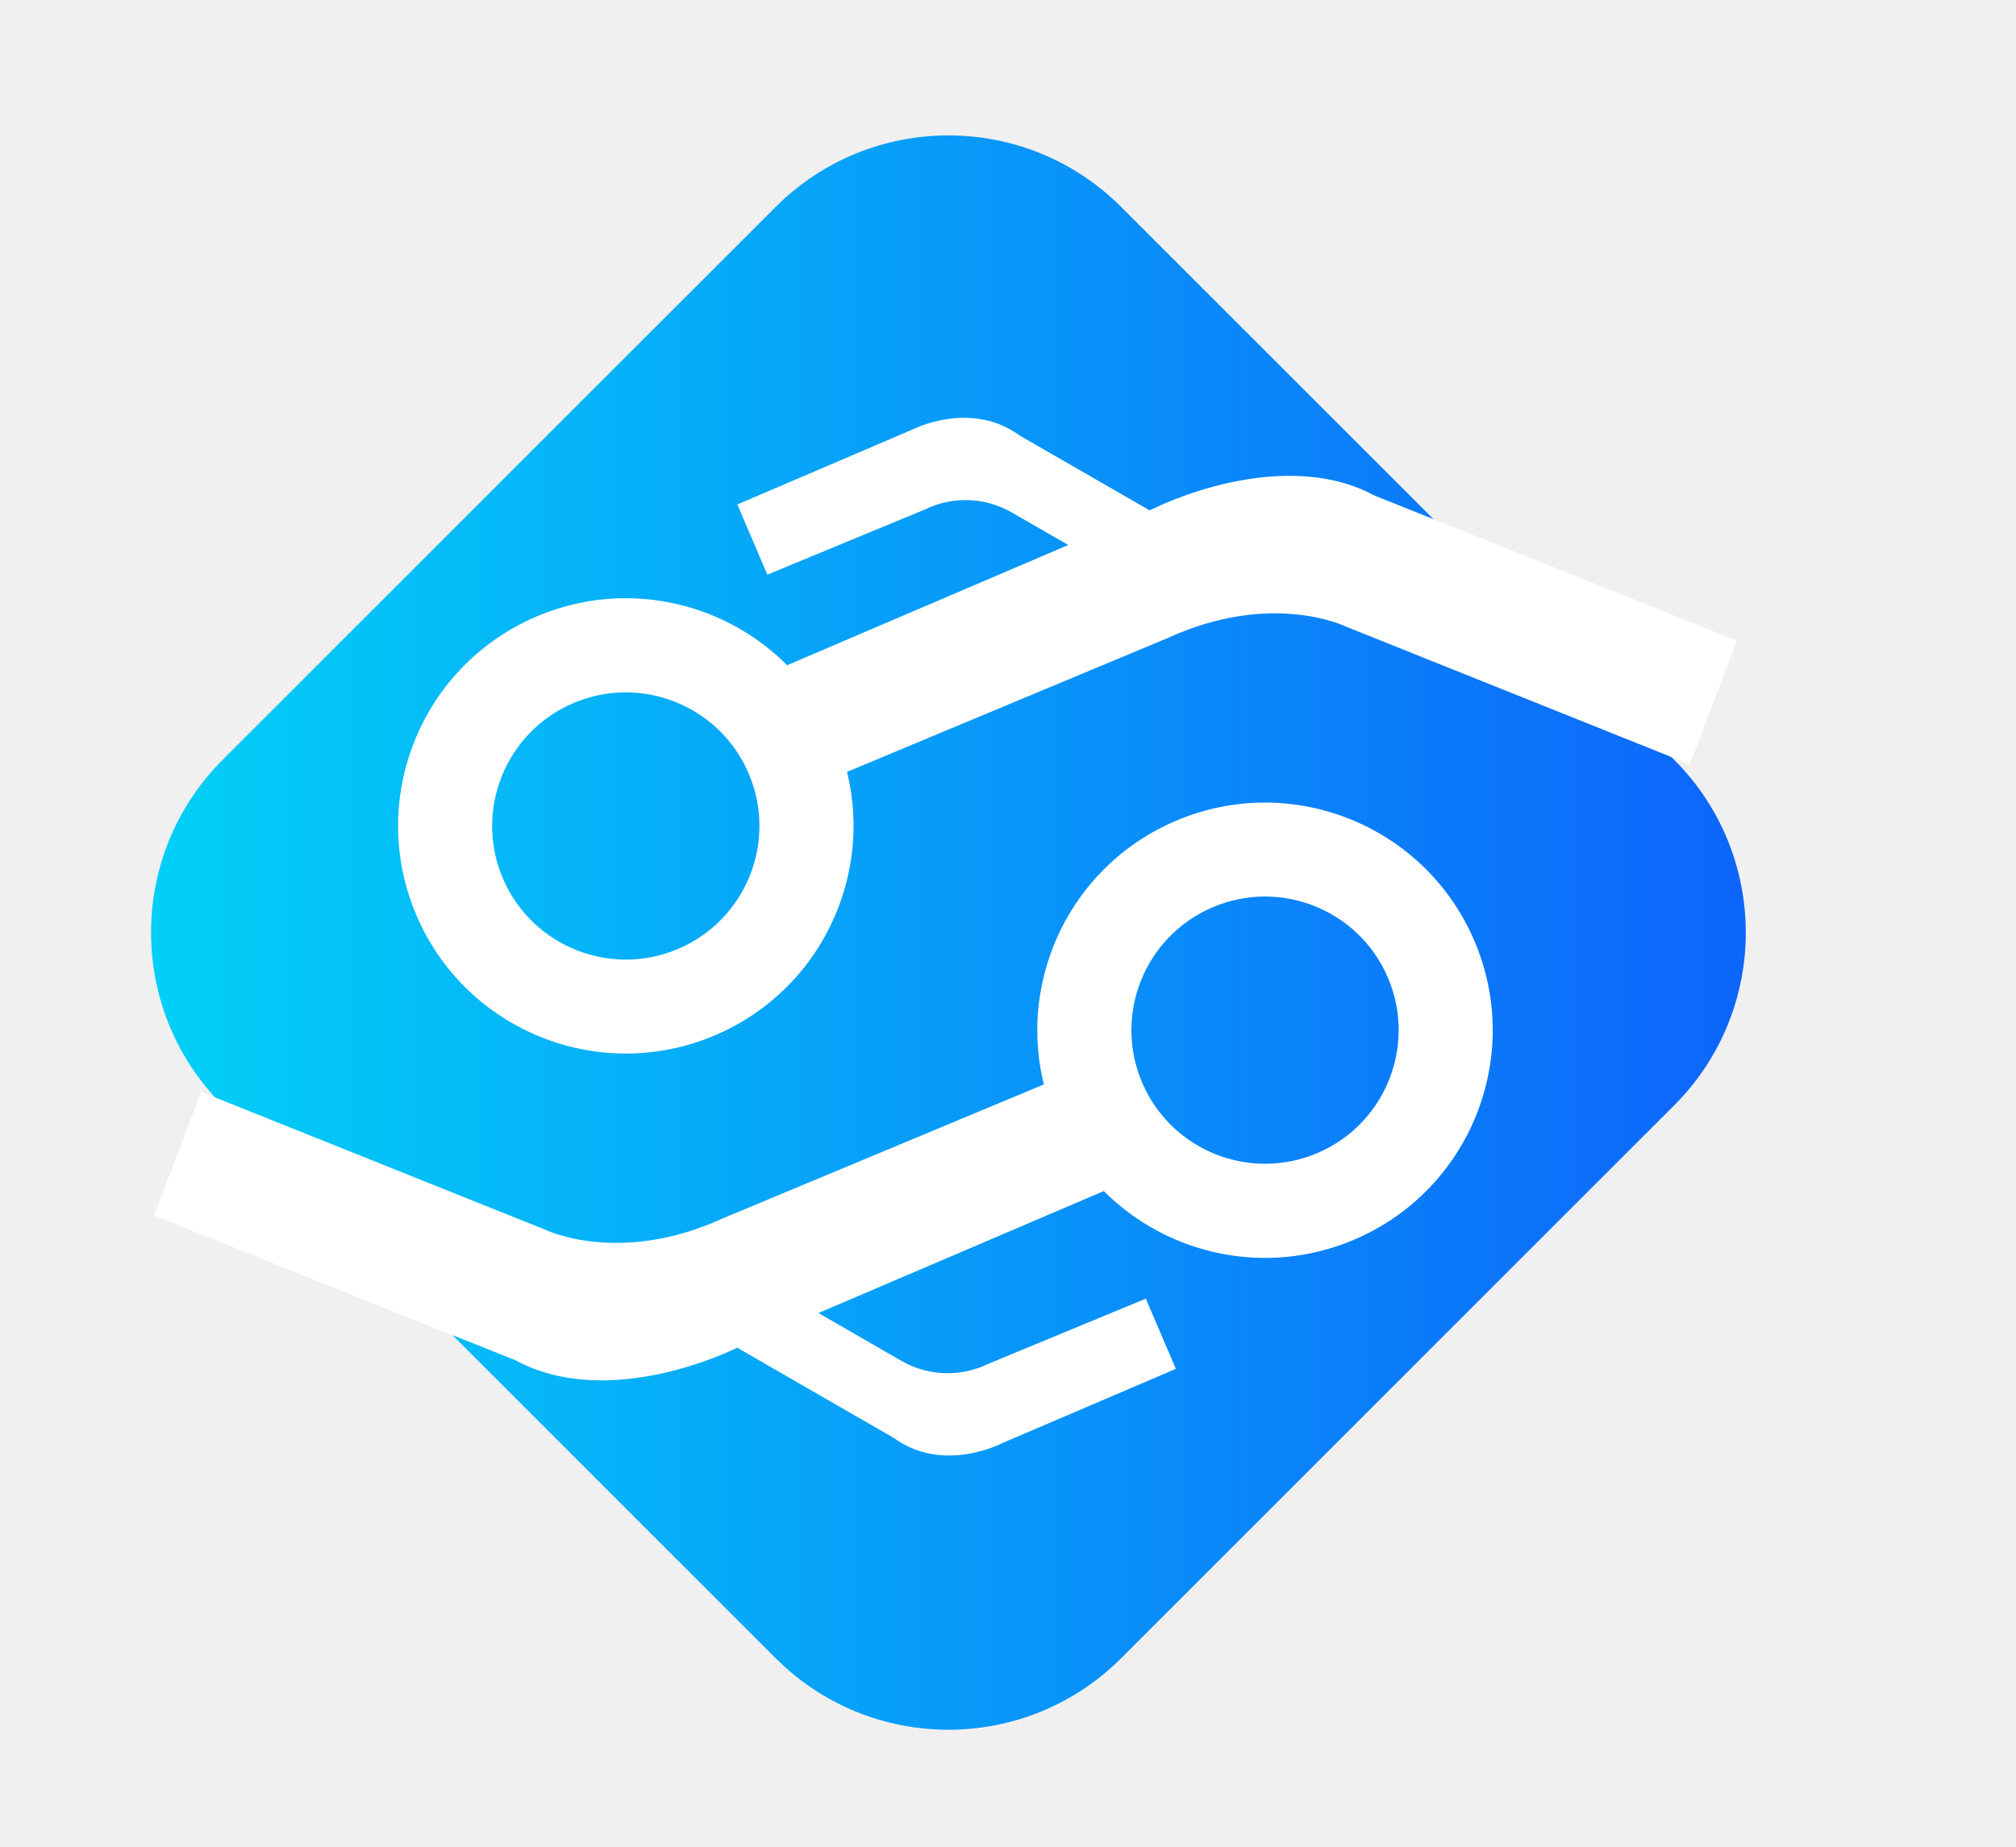
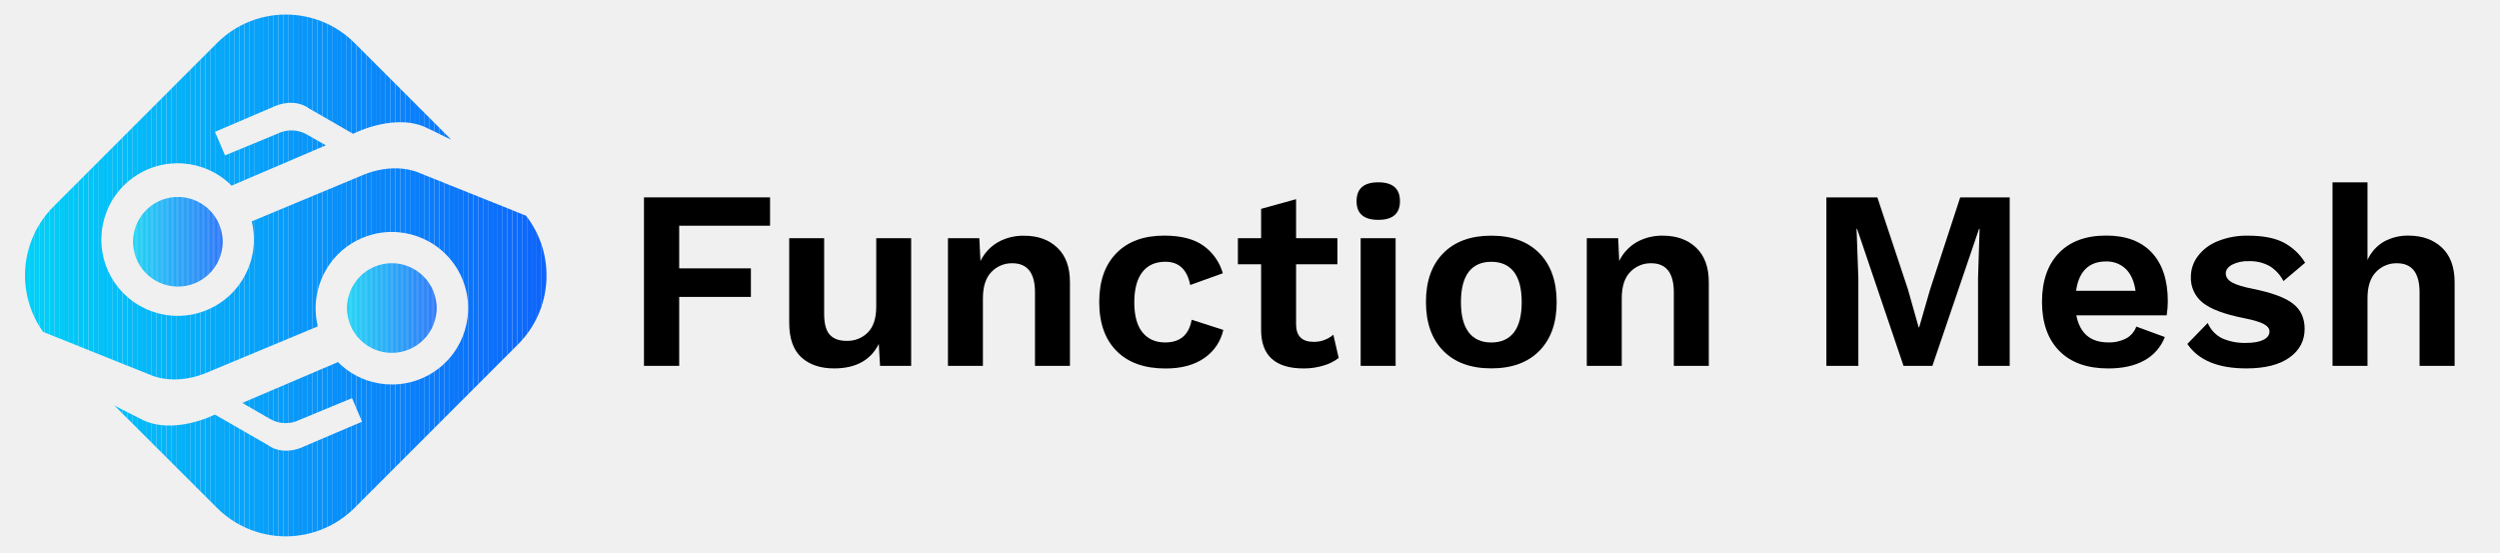
- <svg xmlns="http://www.w3.org/2000/svg" id="图层_1" data-name="图层 1" viewBox="0 0 575.59 527.44">
+ <svg xmlns="http://www.w3.org/2000/svg" id="图层_1" data-name="图层 1" viewBox="0 0 1225.97 271.08">
  <defs>
-     <style>.cls-1{fill:url(#未命名的渐变_5);}.cls-2{fill:#fff;}</style>
-     <linearGradient id="未命名的渐变_5" x1="43.12" y1="266.32" x2="498.43" y2="266.32" gradientTransform="translate(-109.01 269.47) rotate(-45)" gradientUnits="userSpaceOnUse">
-       <stop offset="0" stop-color="#02d0f7" />
-       <stop offset="1" stop-color="#0d65fb" />
-     </linearGradient>
+     <style>.cls-1{fill:none;}.cls-2{clip-path:url(#clip-path);}.cls-3{fill:#02d0f7;}.cls-4{fill:#02cff7;}.cls-5{fill:#02cef7;}.cls-6{fill:#02cdf7;}.cls-7{fill:#02ccf7;}.cls-8{fill:#03cbf7;}.cls-9{fill:#03caf7;}.cls-10{fill:#03c9f7;}.cls-11{fill:#03c8f7;}.cls-12{fill:#03c7f7;}.cls-13{fill:#03c6f7;}.cls-14{fill:#03c5f7;}.cls-15{fill:#03c4f7;}.cls-16{fill:#03c3f7;}.cls-17{fill:#03c2f8;}.cls-18{fill:#04c1f8;}.cls-19{fill:#04c0f8;}.cls-20{fill:#04bff8;}.cls-21{fill:#04bef8;}.cls-22{fill:#04bdf8;}.cls-23{fill:#04bcf8;}.cls-24{fill:#04bbf8;}.cls-25{fill:#04baf8;}.cls-26{fill:#04b9f8;}.cls-27{fill:#04b8f8;}.cls-28{fill:#05b7f8;}.cls-29{fill:#05b6f8;}.cls-30{fill:#05b5f8;}.cls-31{fill:#05b4f8;}.cls-32{fill:#05b3f8;}.cls-33{fill:#05b2f8;}.cls-34{fill:#05b1f8;}.cls-35{fill:#05b0f8;}.cls-36{fill:#05aff8;}.cls-37{fill:#06aef8;}.cls-38{fill:#06adf8;}.cls-39{fill:#06acf8;}.cls-40{fill:#06abf8;}.cls-41{fill:#06aaf8;}.cls-42{fill:#06a9f8;}.cls-43{fill:#06a8f9;}.cls-44{fill:#06a7f9;}.cls-45{fill:#06a6f9;}.cls-46{fill:#06a5f9;}.cls-47{fill:#07a4f9;}.cls-48{fill:#07a3f9;}.cls-49{fill:#07a2f9;}.cls-50{fill:#07a1f9;}.cls-51{fill:#07a0f9;}.cls-52{fill:#079ff9;}.cls-53{fill:#079ef9;}.cls-54{fill:#079df9;}.cls-55{fill:#079cf9;}.cls-56{fill:#089bf9;}.cls-57{fill:#0899f9;}.cls-58{fill:#0898f9;}.cls-59{fill:#0897f9;}.cls-60{fill:#0896f9;}.cls-61{fill:#0895f9;}.cls-62{fill:#0894f9;}.cls-63{fill:#0893f9;}.cls-64{fill:#0892f9;}.cls-65{fill:#0891f9;}.cls-66{fill:#0990f9;}.cls-67{fill:#098ff9;}.cls-68{fill:#098ef9;}.cls-69{fill:#098df9;}.cls-70{fill:#098cfa;}.cls-71{fill:#098bfa;}.cls-72{fill:#098afa;}.cls-73{fill:#0989fa;}.cls-74{fill:#0988fa;}.cls-75{fill:#0987fa;}.cls-76{fill:#0a86fa;}.cls-77{fill:#0a85fa;}.cls-78{fill:#0a84fa;}.cls-79{fill:#0a83fa;}.cls-80{fill:#0a82fa;}.cls-81{fill:#0a81fa;}.cls-82{fill:#0a80fa;}.cls-83{fill:#0a7ffa;}.cls-84{fill:#0a7efa;}.cls-85{fill:#0b7dfa;}.cls-86{fill:#0b7cfa;}.cls-87{fill:#0b7bfa;}.cls-88{fill:#0b7afa;}.cls-89{fill:#0b79fa;}.cls-90{fill:#0b78fa;}.cls-91{fill:#0b77fa;}.cls-92{fill:#0b76fa;}.cls-93{fill:#0b75fa;}.cls-94{fill:#0b74fa;}.cls-95{fill:#0c73fa;}.cls-96{fill:#0c72fb;}.cls-97{fill:#0c71fb;}.cls-98{fill:#0c70fb;}.cls-99{fill:#0c6ffb;}.cls-100{fill:#0c6efb;}.cls-101{fill:#0c6dfb;}.cls-102{fill:#0c6cfb;}.cls-103{fill:#0c6bfb;}.cls-104{fill:#0c6afb;}.cls-105{fill:#0d69fb;}.cls-106{fill:#0d68fb;}.cls-107{fill:#0d67fb;}.cls-108{fill:#0d66fb;}.cls-109{fill:#0d65fb;}.cls-110{clip-path:url(#clip-path-2);}.cls-111{clip-path:url(#clip-path-3);}</style>
+     <clipPath id="clip-path">
+       <path class="cls-1" d="M258.06,105.78,205.41,84.67s-12.11-5.88-29.1,1.89l-52.82,22a37.42,37.42,0,1,1-9.7-17.36l-.09-.2,46.15-19.74L150.62,66a15.25,15.25,0,0,0-14.34-.5L110.4,76.2l-4.94-11.55L134,52.44s9.64-5.1,17.81.86c5.65,3.24,14.57,8.38,21.37,12.3l1-.42s20.61-10.36,36.12-2c2.82,1.12,5.28,2.72,11,5.24L174,21.13a47.77,47.77,0,0,0-67.56,0L26.27,101.26a47.78,47.78,0,0,0-5.14,61.49L74,183.93s12.11,5.89,29.1-1.89l52.83-22a37.4,37.4,0,1,1,9.69,17.36l.09.2-46.85,20,13.62,7.84a15.21,15.21,0,0,0,14.33.51l25.88-10.71,4.94,11.54L149,219s-9.64,5.09-17.81-.87c-7-4-18.95-10.9-25.75-14.82l-.3.12s-20.61,10.36-36.11,2c-4.63-2.24-8.33-4.25-12.88-6.55L106.4,249A47.77,47.77,0,0,0,174,249l80.13-80.13A47.76,47.76,0,0,0,258.06,105.78Z" />
+     </clipPath>
+     <clipPath id="clip-path-2">
+       <circle class="cls-1" cx="192.23" cy="151.08" r="21.96" transform="translate(-45.75 207.16) rotate(-51.43)" />
+     </clipPath>
+     <clipPath id="clip-path-3">
+       <circle class="cls-1" cx="87.26" cy="118.56" r="21.96" transform="translate(-7.74 6.11) rotate(-3.84)" />
+     </clipPath>
  </defs>
-   <rect class="cls-1" x="89.37" y="84.91" width="362.82" height="362.82" rx="69.76" transform="translate(267.63 -113.46) rotate(45)" />
-   <path class="cls-2" d="M44,347.1l13.43-35.29,98.38,39.43s21,10.23,50.55-3.29l95.1-39.69,13.65,31.9L210,385.1s-35.81,18-62.74,3.4C113.29,375,44,347.1,44,347.1Z" />
-   <path class="cls-2" d="M335.63,234.45a65,65,0,1,0,85.3,34.19A65,65,0,0,0,335.63,234.45Zm40.56,94.82a38.15,38.15,0,1,1,20.07-50.08A38.16,38.16,0,0,1,376.19,329.27Z" />
-   <path class="cls-2" d="M495.9,183l-13.44,35.3-98.37-39.43s-21-10.23-50.56,3.28l-95.1,39.7-13.64-31.9L329.87,145s35.8-18,62.73-3.4C426.56,155.1,495.9,183,495.9,183Z" />
-   <path class="cls-2" d="M204.22,295.63a65,65,0,1,0-85.3-34.19A65,65,0,0,0,204.22,295.63Zm-40.55-94.82a38.15,38.15,0,1,1-20.08,50.07A38.14,38.14,0,0,1,163.67,200.81Z" />
-   <path class="cls-2" d="M344.63,155.22,340,175.79l-51.06-29.4a26.43,26.43,0,0,0-24.9-.88l-44.95,18.6-8.57-20.05,49.6-21.22s16.75-8.85,30.94,1.5C308.64,134.44,344.63,155.22,344.63,155.22Z" />
-   <path class="cls-2" d="M201.62,379.76l4.67-20.57,51,29.41a26.47,26.47,0,0,0,24.91.87l44.94-18.6,8.58,20.05-49.6,21.22s-16.75,8.85-30.94-1.5C237.61,400.54,201.62,379.76,201.62,379.76Z" />
+   <g class="cls-2">
+     <rect class="cls-3" x="7.81" y="2.47" width="4.46" height="265.14" />
+     <rect class="cls-3" x="12.28" y="2.47" width="2.39" height="265.14" />
+     <rect class="cls-4" x="14.67" y="2.47" width="2.39" height="265.14" />
+     <rect class="cls-5" x="17.06" y="2.47" width="2.39" height="265.14" />
+     <rect class="cls-6" x="19.45" y="2.47" width="2.39" height="265.14" />
+     <rect class="cls-7" x="21.84" y="2.47" width="2.39" height="265.14" />
+     <rect class="cls-8" x="24.23" y="2.47" width="2.39" height="265.14" />
+     <rect class="cls-9" x="26.62" y="2.47" width="2.39" height="265.14" />
+     <rect class="cls-10" x="29.01" y="2.47" width="2.39" height="265.14" />
+     <rect class="cls-11" x="31.4" y="2.47" width="2.39" height="265.14" />
+     <rect class="cls-12" x="33.79" y="2.47" width="2.39" height="265.14" />
+     <rect class="cls-13" x="36.18" y="2.47" width="2.39" height="265.14" />
+     <rect class="cls-14" x="38.58" y="2.47" width="2.39" height="265.14" />
+     <rect class="cls-15" x="40.97" y="2.47" width="2.39" height="265.14" />
+     <rect class="cls-16" x="43.36" y="2.47" width="2.39" height="265.14" />
+     <rect class="cls-17" x="45.75" y="2.47" width="2.39" height="265.14" />
+     <rect class="cls-18" x="48.14" y="2.47" width="2.39" height="265.14" />
+     <rect class="cls-19" x="50.53" y="2.47" width="2.39" height="265.14" />
+     <rect class="cls-20" x="52.92" y="2.47" width="2.39" height="265.14" />
+     <rect class="cls-21" x="55.31" y="2.47" width="2.39" height="265.14" />
+     <rect class="cls-22" x="57.7" y="2.47" width="2.39" height="265.14" />
+     <rect class="cls-23" x="60.09" y="2.47" width="2.39" height="265.14" />
+     <rect class="cls-24" x="62.48" y="2.47" width="2.39" height="265.14" />
+     <rect class="cls-25" x="64.87" y="2.47" width="2.39" height="265.14" />
+     <rect class="cls-26" x="67.26" y="2.47" width="2.39" height="265.14" />
+     <rect class="cls-27" x="69.65" y="2.47" width="2.39" height="265.14" />
+     <rect class="cls-28" x="72.04" y="2.47" width="2.39" height="265.14" />
+     <rect class="cls-29" x="74.44" y="2.47" width="2.39" height="265.14" />
+     <rect class="cls-30" x="76.83" y="2.47" width="2.39" height="265.14" />
+     <rect class="cls-31" x="79.22" y="2.47" width="2.39" height="265.14" />
+     <rect class="cls-32" x="81.61" y="2.47" width="2.39" height="265.14" />
+     <rect class="cls-33" x="84" y="2.47" width="2.39" height="265.14" />
+     <rect class="cls-34" x="86.39" y="2.47" width="2.39" height="265.14" />
+     <rect class="cls-35" x="88.78" y="2.47" width="2.39" height="265.14" />
+     <rect class="cls-36" x="91.17" y="2.47" width="2.39" height="265.14" />
+     <rect class="cls-37" x="93.56" y="2.47" width="2.39" height="265.14" />
+     <rect class="cls-38" x="95.95" y="2.47" width="2.39" height="265.14" />
+     <rect class="cls-39" x="98.34" y="2.47" width="2.39" height="265.14" />
+     <rect class="cls-40" x="100.73" y="2.47" width="2.39" height="265.14" />
+     <rect class="cls-41" x="103.12" y="2.47" width="2.39" height="265.14" />
+     <rect class="cls-42" x="105.51" y="2.47" width="2.39" height="265.14" />
+     <rect class="cls-43" x="107.9" y="2.47" width="2.39" height="265.14" />
+     <rect class="cls-44" x="110.3" y="2.47" width="2.39" height="265.14" />
+     <rect class="cls-45" x="112.69" y="2.47" width="2.39" height="265.14" />
+     <rect class="cls-46" x="115.08" y="2.47" width="2.39" height="265.14" />
+     <rect class="cls-47" x="117.47" y="2.47" width="2.39" height="265.14" />
+     <rect class="cls-48" x="119.86" y="2.47" width="2.39" height="265.14" />
+     <rect class="cls-49" x="122.25" y="2.47" width="2.39" height="265.14" />
+     <rect class="cls-50" x="124.64" y="2.47" width="2.39" height="265.14" />
+     <rect class="cls-51" x="127.03" y="2.47" width="2.39" height="265.14" />
+     <rect class="cls-52" x="129.42" y="2.47" width="2.39" height="265.14" />
+     <rect class="cls-53" x="131.81" y="2.47" width="2.39" height="265.14" />
+     <rect class="cls-54" x="134.2" y="2.47" width="2.39" height="265.14" />
+     <rect class="cls-55" x="136.59" y="2.47" width="2.39" height="265.14" />
+     <rect class="cls-56" x="138.98" y="2.47" width="2.39" height="265.14" />
+     <rect class="cls-57" x="141.37" y="2.47" width="2.39" height="265.14" />
+     <rect class="cls-58" x="143.76" y="2.47" width="2.39" height="265.14" />
+     <rect class="cls-59" x="146.16" y="2.47" width="2.39" height="265.14" />
+     <rect class="cls-60" x="148.55" y="2.47" width="2.39" height="265.14" />
+     <rect class="cls-61" x="150.94" y="2.47" width="2.39" height="265.14" />
+     <rect class="cls-62" x="153.33" y="2.47" width="2.39" height="265.14" />
+     <rect class="cls-63" x="155.72" y="2.47" width="2.39" height="265.14" />
+     <rect class="cls-64" x="158.11" y="2.47" width="2.39" height="265.14" />
+     <rect class="cls-65" x="160.5" y="2.47" width="2.39" height="265.14" />
+     <rect class="cls-66" x="162.89" y="2.47" width="2.39" height="265.14" />
+     <rect class="cls-67" x="165.28" y="2.47" width="2.39" height="265.14" />
+     <rect class="cls-68" x="167.67" y="2.47" width="2.39" height="265.14" />
+     <rect class="cls-69" x="170.06" y="2.47" width="2.39" height="265.14" />
+     <rect class="cls-70" x="172.45" y="2.47" width="2.39" height="265.14" />
+     <rect class="cls-71" x="174.84" y="2.47" width="2.39" height="265.14" />
+     <rect class="cls-72" x="177.23" y="2.47" width="2.39" height="265.14" />
+     <rect class="cls-73" x="179.62" y="2.47" width="2.39" height="265.14" />
+     <rect class="cls-74" x="182.02" y="2.47" width="2.39" height="265.14" />
+     <rect class="cls-75" x="184.41" y="2.47" width="2.39" height="265.14" />
+     <rect class="cls-76" x="186.8" y="2.47" width="2.39" height="265.14" />
+     <rect class="cls-77" x="189.19" y="2.47" width="2.39" height="265.14" />
+     <rect class="cls-78" x="191.58" y="2.47" width="2.39" height="265.14" />
+     <rect class="cls-79" x="193.97" y="2.47" width="2.39" height="265.14" />
+     <rect class="cls-80" x="196.36" y="2.47" width="2.39" height="265.14" />
+     <rect class="cls-81" x="198.75" y="2.47" width="2.39" height="265.14" />
+     <rect class="cls-82" x="201.14" y="2.47" width="2.39" height="265.14" />
+     <rect class="cls-83" x="203.53" y="2.47" width="2.39" height="265.14" />
+     <rect class="cls-84" x="205.92" y="2.47" width="2.39" height="265.14" />
+     <rect class="cls-85" x="208.31" y="2.47" width="2.39" height="265.14" />
+     <rect class="cls-86" x="210.7" y="2.47" width="2.39" height="265.14" />
+     <rect class="cls-87" x="213.09" y="2.47" width="2.39" height="265.14" />
+     <rect class="cls-88" x="215.48" y="2.47" width="2.39" height="265.14" />
+     <rect class="cls-89" x="217.88" y="2.47" width="2.39" height="265.14" />
+     <rect class="cls-90" x="220.27" y="2.47" width="2.39" height="265.14" />
+     <rect class="cls-91" x="222.66" y="2.47" width="2.39" height="265.14" />
+     <rect class="cls-92" x="225.05" y="2.47" width="2.39" height="265.14" />
+     <rect class="cls-93" x="227.44" y="2.47" width="2.39" height="265.14" />
+     <rect class="cls-94" x="229.83" y="2.47" width="2.39" height="265.14" />
+     <rect class="cls-95" x="232.22" y="2.47" width="2.39" height="265.14" />
+     <rect class="cls-96" x="234.61" y="2.47" width="2.39" height="265.14" />
+     <rect class="cls-97" x="237" y="2.47" width="2.39" height="265.14" />
+     <rect class="cls-98" x="239.39" y="2.47" width="2.39" height="265.14" />
+     <rect class="cls-99" x="241.78" y="2.47" width="2.39" height="265.14" />
+     <rect class="cls-100" x="244.17" y="2.47" width="2.39" height="265.14" />
+     <rect class="cls-101" x="246.56" y="2.47" width="2.39" height="265.14" />
+     <rect class="cls-102" x="248.95" y="2.47" width="2.39" height="265.14" />
+     <rect class="cls-103" x="251.34" y="2.47" width="2.39" height="265.14" />
+     <rect class="cls-104" x="253.74" y="2.47" width="2.39" height="265.14" />
+     <rect class="cls-105" x="256.13" y="2.47" width="2.39" height="265.14" />
+     <rect class="cls-106" x="258.52" y="2.47" width="2.39" height="265.14" />
+     <rect class="cls-107" x="260.91" y="2.47" width="2.39" height="265.14" />
+     <rect class="cls-108" x="263.3" y="2.47" width="2.39" height="265.14" />
+     <rect class="cls-109" x="265.69" y="2.47" width="2.39" height="265.14" />
+     <rect class="cls-109" x="268.08" y="2.47" width="4.55" height="265.14" />
+   </g>
+   <g class="cls-110">
+     <rect class="cls-3" x="167.27" y="126.12" width="2.99" height="49.93" />
+     <rect class="cls-3" x="170.26" y="126.12" width="0.41" height="49.93" />
+     <rect class="cls-4" x="170.67" y="126.12" width="0.41" height="49.93" />
+     <rect class="cls-5" x="171.08" y="126.12" width="0.41" height="49.93" />
+     <rect class="cls-6" x="171.49" y="126.12" width="0.41" height="49.93" />
+     <rect class="cls-7" x="171.9" y="126.12" width="0.41" height="49.93" />
+     <rect class="cls-8" x="172.31" y="126.12" width="0.41" height="49.93" />
+     <rect class="cls-9" x="172.73" y="126.12" width="0.41" height="49.93" />
+     <rect class="cls-10" x="173.14" y="126.12" width="0.41" height="49.93" />
+     <rect class="cls-11" x="173.55" y="126.12" width="0.41" height="49.93" />
+     <rect class="cls-12" x="173.96" y="126.12" width="0.41" height="49.93" />
+     <rect class="cls-13" x="174.37" y="126.12" width="0.41" height="49.93" />
+     <rect class="cls-14" x="174.78" y="126.12" width="0.41" height="49.93" />
+     <rect class="cls-15" x="175.19" y="126.12" width="0.41" height="49.93" />
+     <rect class="cls-16" x="175.6" y="126.12" width="0.41" height="49.93" />
+     <rect class="cls-17" x="176.01" y="126.12" width="0.41" height="49.93" />
+     <rect class="cls-18" x="176.42" y="126.12" width="0.41" height="49.93" />
+     <rect class="cls-19" x="176.83" y="126.12" width="0.41" height="49.93" />
+     <rect class="cls-20" x="177.24" y="126.12" width="0.41" height="49.93" />
+     <rect class="cls-21" x="177.65" y="126.12" width="0.41" height="49.93" />
+     <rect class="cls-22" x="178.06" y="126.12" width="0.41" height="49.93" />
+     <rect class="cls-23" x="178.47" y="126.12" width="0.41" height="49.93" />
+     <rect class="cls-24" x="178.88" y="126.12" width="0.41" height="49.93" />
+     <rect class="cls-25" x="179.3" y="126.12" width="0.41" height="49.93" />
+     <rect class="cls-26" x="179.71" y="126.12" width="0.41" height="49.93" />
+     <rect class="cls-27" x="180.12" y="126.12" width="0.41" height="49.93" />
+     <rect class="cls-28" x="180.53" y="126.12" width="0.41" height="49.93" />
+     <rect class="cls-29" x="180.94" y="126.12" width="0.41" height="49.93" />
+     <rect class="cls-30" x="181.35" y="126.12" width="0.41" height="49.93" />
+     <rect class="cls-31" x="181.76" y="126.12" width="0.41" height="49.93" />
+     <rect class="cls-32" x="182.17" y="126.12" width="0.41" height="49.93" />
+     <rect class="cls-33" x="182.58" y="126.12" width="0.41" height="49.93" />
+     <rect class="cls-34" x="182.99" y="126.12" width="0.41" height="49.93" />
+     <rect class="cls-35" x="183.4" y="126.12" width="0.41" height="49.93" />
+     <rect class="cls-36" x="183.81" y="126.12" width="0.41" height="49.93" />
+     <rect class="cls-37" x="184.22" y="126.12" width="0.41" height="49.93" />
+     <rect class="cls-38" x="184.63" y="126.12" width="0.41" height="49.93" />
+     <rect class="cls-39" x="185.04" y="126.12" width="0.41" height="49.93" />
+     <rect class="cls-40" x="185.45" y="126.12" width="0.41" height="49.93" />
+     <rect class="cls-41" x="185.87" y="126.12" width="0.41" height="49.93" />
+     <rect class="cls-42" x="186.28" y="126.12" width="0.41" height="49.93" />
+     <rect class="cls-43" x="186.69" y="126.12" width="0.41" height="49.93" />
+     <rect class="cls-44" x="187.1" y="126.12" width="0.41" height="49.93" />
+     <rect class="cls-45" x="187.51" y="126.12" width="0.41" height="49.93" />
+     <rect class="cls-46" x="187.92" y="126.12" width="0.41" height="49.93" />
+     <rect class="cls-47" x="188.33" y="126.12" width="0.41" height="49.93" />
+     <rect class="cls-48" x="188.74" y="126.12" width="0.41" height="49.93" />
+     <rect class="cls-49" x="189.15" y="126.12" width="0.41" height="49.93" />
+     <rect class="cls-50" x="189.56" y="126.12" width="0.41" height="49.93" />
+     <rect class="cls-51" x="189.97" y="126.12" width="0.41" height="49.93" />
+     <rect class="cls-52" x="190.38" y="126.12" width="0.41" height="49.93" />
+     <rect class="cls-53" x="190.79" y="126.12" width="0.41" height="49.93" />
+     <rect class="cls-54" x="191.2" y="126.12" width="0.41" height="49.93" />
+     <rect class="cls-55" x="191.61" y="126.12" width="0.41" height="49.93" />
+     <rect class="cls-56" x="192.02" y="126.12" width="0.41" height="49.93" />
+     <rect class="cls-57" x="192.44" y="126.12" width="0.41" height="49.93" />
+     <rect class="cls-58" x="192.85" y="126.12" width="0.41" height="49.93" />
+     <rect class="cls-59" x="193.26" y="126.12" width="0.41" height="49.93" />
+     <rect class="cls-60" x="193.67" y="126.12" width="0.41" height="49.93" />
+     <rect class="cls-61" x="194.08" y="126.12" width="0.41" height="49.93" />
+     <rect class="cls-62" x="194.49" y="126.12" width="0.41" height="49.93" />
+     <rect class="cls-63" x="194.9" y="126.12" width="0.41" height="49.93" />
+     <rect class="cls-64" x="195.31" y="126.12" width="0.41" height="49.93" />
+     <rect class="cls-65" x="195.72" y="126.12" width="0.41" height="49.93" />
+     <rect class="cls-66" x="196.13" y="126.12" width="0.41" height="49.93" />
+     <rect class="cls-67" x="196.54" y="126.12" width="0.41" height="49.93" />
+     <rect class="cls-68" x="196.95" y="126.12" width="0.41" height="49.93" />
+     <rect class="cls-69" x="197.36" y="126.12" width="0.41" height="49.93" />
+     <rect class="cls-70" x="197.77" y="126.12" width="0.41" height="49.93" />
+     <rect class="cls-71" x="198.18" y="126.12" width="0.41" height="49.93" />
+     <rect class="cls-72" x="198.59" y="126.12" width="0.41" height="49.93" />
+     <rect class="cls-73" x="199" y="126.12" width="0.41" height="49.93" />
+     <rect class="cls-74" x="199.42" y="126.12" width="0.41" height="49.93" />
+     <rect class="cls-75" x="199.83" y="126.12" width="0.41" height="49.93" />
+     <rect class="cls-76" x="200.24" y="126.12" width="0.41" height="49.93" />
+     <rect class="cls-77" x="200.65" y="126.12" width="0.41" height="49.93" />
+     <rect class="cls-78" x="201.06" y="126.12" width="0.41" height="49.93" />
+     <rect class="cls-79" x="201.47" y="126.12" width="0.41" height="49.93" />
+     <rect class="cls-80" x="201.88" y="126.12" width="0.41" height="49.93" />
+     <rect class="cls-81" x="202.29" y="126.12" width="0.41" height="49.93" />
+     <rect class="cls-82" x="202.7" y="126.12" width="0.41" height="49.93" />
+     <rect class="cls-83" x="203.11" y="126.12" width="0.41" height="49.93" />
+     <rect class="cls-84" x="203.52" y="126.12" width="0.41" height="49.93" />
+     <rect class="cls-85" x="203.93" y="126.12" width="0.41" height="49.93" />
+     <rect class="cls-86" x="204.34" y="126.12" width="0.41" height="49.93" />
+     <rect class="cls-87" x="204.75" y="126.12" width="0.41" height="49.93" />
+     <rect class="cls-88" x="205.16" y="126.12" width="0.41" height="49.93" />
+     <rect class="cls-89" x="205.57" y="126.12" width="0.41" height="49.93" />
+     <rect class="cls-90" x="205.99" y="126.12" width="0.41" height="49.93" />
+     <rect class="cls-91" x="206.4" y="126.12" width="0.41" height="49.93" />
+     <rect class="cls-92" x="206.81" y="126.12" width="0.41" height="49.93" />
+     <rect class="cls-93" x="207.22" y="126.12" width="0.41" height="49.93" />
+     <rect class="cls-94" x="207.63" y="126.12" width="0.41" height="49.93" />
+     <rect class="cls-95" x="208.04" y="126.12" width="0.41" height="49.93" />
+     <rect class="cls-96" x="208.45" y="126.12" width="0.41" height="49.93" />
+     <rect class="cls-97" x="208.86" y="126.12" width="0.41" height="49.93" />
+     <rect class="cls-98" x="209.27" y="126.12" width="0.41" height="49.93" />
+     <rect class="cls-99" x="209.68" y="126.12" width="0.41" height="49.93" />
+     <rect class="cls-100" x="210.09" y="126.12" width="0.41" height="49.93" />
+     <rect class="cls-101" x="210.5" y="126.12" width="0.41" height="49.93" />
+     <rect class="cls-102" x="210.91" y="126.12" width="0.41" height="49.93" />
+     <rect class="cls-103" x="211.32" y="126.12" width="0.41" height="49.93" />
+     <rect class="cls-104" x="211.73" y="126.12" width="0.41" height="49.93" />
+     <rect class="cls-105" x="212.14" y="126.12" width="0.41" height="49.93" />
+     <rect class="cls-106" x="212.56" y="126.12" width="0.41" height="49.93" />
+     <rect class="cls-107" x="212.97" y="126.12" width="0.41" height="49.93" />
+     <rect class="cls-108" x="213.38" y="126.12" width="0.41" height="49.93" />
+     <rect class="cls-109" x="213.79" y="126.12" width="0.41" height="49.93" />
+     <rect class="cls-109" x="214.2" y="126.12" width="2.99" height="49.93" />
+   </g>
+   <g class="cls-111">
+     <rect class="cls-3" x="62.3" y="93.6" width="2.99" height="49.93" />
+     <rect class="cls-3" x="65.29" y="93.6" width="0.41" height="49.93" />
+     <rect class="cls-4" x="65.7" y="93.6" width="0.41" height="49.93" />
+     <rect class="cls-5" x="66.11" y="93.6" width="0.41" height="49.93" />
+     <rect class="cls-6" x="66.52" y="93.6" width="0.41" height="49.93" />
+     <rect class="cls-7" x="66.93" y="93.6" width="0.41" height="49.93" />
+     <rect class="cls-8" x="67.34" y="93.6" width="0.41" height="49.93" />
+     <rect class="cls-9" x="67.75" y="93.6" width="0.41" height="49.93" />
+     <rect class="cls-10" x="68.17" y="93.6" width="0.41" height="49.93" />
+     <rect class="cls-11" x="68.58" y="93.6" width="0.41" height="49.93" />
+     <rect class="cls-12" x="68.99" y="93.6" width="0.41" height="49.93" />
+     <rect class="cls-13" x="69.4" y="93.6" width="0.41" height="49.93" />
+     <rect class="cls-14" x="69.81" y="93.6" width="0.41" height="49.93" />
+     <rect class="cls-15" x="70.22" y="93.6" width="0.41" height="49.93" />
+     <rect class="cls-16" x="70.63" y="93.6" width="0.41" height="49.93" />
+     <rect class="cls-17" x="71.04" y="93.6" width="0.41" height="49.93" />
+     <rect class="cls-18" x="71.45" y="93.6" width="0.41" height="49.93" />
+     <rect class="cls-19" x="71.86" y="93.6" width="0.41" height="49.93" />
+     <rect class="cls-20" x="72.27" y="93.6" width="0.41" height="49.93" />
+     <rect class="cls-21" x="72.68" y="93.6" width="0.41" height="49.93" />
+     <rect class="cls-22" x="73.09" y="93.6" width="0.41" height="49.93" />
+     <rect class="cls-23" x="73.5" y="93.6" width="0.41" height="49.93" />
+     <rect class="cls-24" x="73.91" y="93.6" width="0.41" height="49.93" />
+     <rect class="cls-25" x="74.32" y="93.6" width="0.41" height="49.93" />
+     <rect class="cls-26" x="74.74" y="93.6" width="0.41" height="49.93" />
+     <rect class="cls-27" x="75.15" y="93.6" width="0.41" height="49.93" />
+     <rect class="cls-28" x="75.56" y="93.6" width="0.41" height="49.93" />
+     <rect class="cls-29" x="75.97" y="93.6" width="0.41" height="49.93" />
+     <rect class="cls-30" x="76.38" y="93.6" width="0.41" height="49.93" />
+     <rect class="cls-31" x="76.79" y="93.6" width="0.41" height="49.93" />
+     <rect class="cls-32" x="77.2" y="93.6" width="0.41" height="49.93" />
+     <rect class="cls-33" x="77.61" y="93.6" width="0.41" height="49.93" />
+     <rect class="cls-34" x="78.02" y="93.6" width="0.41" height="49.93" />
+     <rect class="cls-35" x="78.43" y="93.6" width="0.41" height="49.93" />
+     <rect class="cls-36" x="78.84" y="93.6" width="0.41" height="49.93" />
+     <rect class="cls-37" x="79.25" y="93.6" width="0.41" height="49.93" />
+     <rect class="cls-38" x="79.66" y="93.6" width="0.41" height="49.93" />
+     <rect class="cls-39" x="80.07" y="93.6" width="0.41" height="49.93" />
+     <rect class="cls-40" x="80.48" y="93.6" width="0.41" height="49.93" />
+     <rect class="cls-41" x="80.89" y="93.6" width="0.41" height="49.93" />
+     <rect class="cls-42" x="81.31" y="93.6" width="0.41" height="49.93" />
+     <rect class="cls-43" x="81.72" y="93.6" width="0.41" height="49.93" />
+     <rect class="cls-44" x="82.13" y="93.6" width="0.41" height="49.93" />
+     <rect class="cls-45" x="82.54" y="93.6" width="0.41" height="49.93" />
+     <rect class="cls-46" x="82.95" y="93.6" width="0.41" height="49.93" />
+     <rect class="cls-47" x="83.36" y="93.6" width="0.41" height="49.93" />
+     <rect class="cls-48" x="83.77" y="93.6" width="0.41" height="49.93" />
+     <rect class="cls-49" x="84.18" y="93.6" width="0.41" height="49.93" />
+     <rect class="cls-50" x="84.59" y="93.6" width="0.41" height="49.93" />
+     <rect class="cls-51" x="85" y="93.6" width="0.41" height="49.93" />
+     <rect class="cls-52" x="85.41" y="93.6" width="0.41" height="49.93" />
+     <rect class="cls-53" x="85.82" y="93.6" width="0.41" height="49.93" />
+     <rect class="cls-54" x="86.23" y="93.6" width="0.41" height="49.93" />
+     <rect class="cls-55" x="86.64" y="93.6" width="0.41" height="49.93" />
+     <rect class="cls-56" x="87.05" y="93.6" width="0.41" height="49.93" />
+     <rect class="cls-57" x="87.46" y="93.6" width="0.41" height="49.93" />
+     <rect class="cls-58" x="87.87" y="93.6" width="0.41" height="49.93" />
+     <rect class="cls-59" x="88.29" y="93.6" width="0.41" height="49.93" />
+     <rect class="cls-60" x="88.7" y="93.6" width="0.41" height="49.93" />
+     <rect class="cls-61" x="89.11" y="93.6" width="0.41" height="49.93" />
+     <rect class="cls-62" x="89.52" y="93.6" width="0.41" height="49.93" />
+     <rect class="cls-63" x="89.93" y="93.6" width="0.41" height="49.93" />
+     <rect class="cls-64" x="90.34" y="93.6" width="0.41" height="49.93" />
+     <rect class="cls-65" x="90.75" y="93.6" width="0.41" height="49.93" />
+     <rect class="cls-66" x="91.16" y="93.6" width="0.41" height="49.93" />
+     <rect class="cls-67" x="91.57" y="93.6" width="0.41" height="49.93" />
+     <rect class="cls-68" x="91.98" y="93.6" width="0.41" height="49.93" />
+     <rect class="cls-69" x="92.39" y="93.6" width="0.41" height="49.93" />
+     <rect class="cls-70" x="92.8" y="93.6" width="0.41" height="49.93" />
+     <rect class="cls-71" x="93.21" y="93.6" width="0.41" height="49.93" />
+     <rect class="cls-72" x="93.62" y="93.6" width="0.41" height="49.93" />
+     <rect class="cls-73" x="94.03" y="93.6" width="0.41" height="49.93" />
+     <rect class="cls-74" x="94.44" y="93.6" width="0.41" height="49.93" />
+     <rect class="cls-75" x="94.86" y="93.6" width="0.41" height="49.93" />
+     <rect class="cls-76" x="95.27" y="93.6" width="0.41" height="49.93" />
+     <rect class="cls-77" x="95.68" y="93.6" width="0.41" height="49.93" />
+     <rect class="cls-78" x="96.09" y="93.6" width="0.41" height="49.93" />
+     <rect class="cls-79" x="96.5" y="93.6" width="0.41" height="49.93" />
+     <rect class="cls-80" x="96.91" y="93.6" width="0.41" height="49.93" />
+     <rect class="cls-81" x="97.32" y="93.6" width="0.41" height="49.93" />
+     <rect class="cls-82" x="97.73" y="93.6" width="0.41" height="49.93" />
+     <rect class="cls-83" x="98.14" y="93.6" width="0.41" height="49.93" />
+     <rect class="cls-84" x="98.55" y="93.6" width="0.41" height="49.93" />
+     <rect class="cls-85" x="98.96" y="93.6" width="0.41" height="49.93" />
+     <rect class="cls-86" x="99.37" y="93.6" width="0.41" height="49.93" />
+     <rect class="cls-87" x="99.78" y="93.6" width="0.41" height="49.93" />
+     <rect class="cls-88" x="100.19" y="93.6" width="0.41" height="49.93" />
+     <rect class="cls-89" x="100.6" y="93.6" width="0.41" height="49.93" />
+     <rect class="cls-90" x="101.01" y="93.6" width="0.41" height="49.93" />
+     <rect class="cls-91" x="101.43" y="93.6" width="0.41" height="49.93" />
+     <rect class="cls-92" x="101.84" y="93.6" width="0.41" height="49.93" />
+     <rect class="cls-93" x="102.25" y="93.6" width="0.41" height="49.93" />
+     <rect class="cls-94" x="102.66" y="93.6" width="0.41" height="49.93" />
+     <rect class="cls-95" x="103.07" y="93.6" width="0.41" height="49.93" />
+     <rect class="cls-96" x="103.48" y="93.6" width="0.41" height="49.93" />
+     <rect class="cls-97" x="103.89" y="93.6" width="0.41" height="49.93" />
+     <rect class="cls-98" x="104.3" y="93.6" width="0.41" height="49.93" />
+     <rect class="cls-99" x="104.71" y="93.6" width="0.41" height="49.93" />
+     <rect class="cls-100" x="105.12" y="93.6" width="0.41" height="49.93" />
+     <rect class="cls-101" x="105.53" y="93.6" width="0.41" height="49.93" />
+     <rect class="cls-102" x="105.94" y="93.6" width="0.41" height="49.93" />
+     <rect class="cls-103" x="106.35" y="93.6" width="0.41" height="49.93" />
+     <rect class="cls-104" x="106.76" y="93.6" width="0.41" height="49.93" />
+     <rect class="cls-105" x="107.17" y="93.6" width="0.41" height="49.93" />
+     <rect class="cls-106" x="107.58" y="93.6" width="0.41" height="49.93" />
+     <rect class="cls-107" x="108" y="93.6" width="0.41" height="49.93" />
+     <rect class="cls-108" x="108.41" y="93.6" width="0.41" height="49.93" />
+     <rect class="cls-109" x="108.82" y="93.6" width="0.41" height="49.93" />
+     <rect class="cls-109" x="109.23" y="93.6" width="2.99" height="49.93" />
+   </g>
+   <path d="M333.2,110.69V131.6h35.18v14H333.2v33.81H315.92V96.79h61.86v13.9Z" />
+   <path d="M447,116.82v62.61H431.74l-.62-10.77q-6,12-21.91,12-10.15,0-16.09-5.44t-5.95-17V116.82h17.15v37.07q0,7.26,2.76,10.26c1.83,2,4.55,3,8.14,3A14.08,14.08,0,0,0,425.8,163q4.06-4.19,4.07-12.58V116.82Z" />
+   <path d="M518.7,121.46q6.21,5.88,6.2,16.9v41.07H507.75V143.37q0-14.28-11.15-14.28a13.79,13.79,0,0,0-10.2,4.26q-4.2,4.26-4.2,13v33.06H465.05V116.82h15.4L481,128a21.71,21.71,0,0,1,8.64-9.27,25.36,25.36,0,0,1,12.77-3.13Q512.52,115.57,518.7,121.46Z" />
+   <path d="M590.51,120.58A24.92,24.92,0,0,1,599.9,134l-16,5.76q-2.26-11.4-12.15-11.4-7.4,0-11.33,5.07t-3.95,14.84q0,9.76,4,14.71t11.15,4.95q11,0,13-11.14l15.52,5a22.5,22.5,0,0,1-9.32,13.78q-7.33,5.13-19,5.13-15.54,0-24.05-8.58t-8.51-24q0-15.4,8.45-24t23.48-8.58Q583.62,115.57,590.51,120.58Z" />
+   <path d="M656.75,175.55a22.49,22.49,0,0,1-7.58,3.75,32.93,32.93,0,0,1-9.58,1.38q-20.91,0-20.91-18.91V129.59H607.29V116.82h11.39v-14.4l17.16-4.75v19.15h20.28v12.77H635.84V159q0,8.64,8.64,8.64a14.45,14.45,0,0,0,9.64-3.51Z" />
+   <path d="M665.51,98.67q0-9.27,10.65-9.27t10.64,9.27q0,9.14-10.64,9.14T665.51,98.67Zm19.16,80.76H667.52V116.82h17.15Z" />
+   <path d="M755.23,124.21q8.44,8.64,8.45,23.92T755.23,172q-8.46,8.64-23.61,8.64T708,172q-8.44-8.64-8.45-23.91T708,124.21q8.46-8.64,23.6-8.64T755.23,124.21Zm-34.69,9.08q-3.81,5-3.82,14.84T720.54,163q3.83,4.95,11.08,4.95T742.71,163q3.81-4.94,3.81-14.83t-3.81-14.84q-3.83-4.95-11.09-4.95T720.54,133.29Z" />
+   <path d="M832.11,121.46q6.2,5.88,6.2,16.9v41.07H821.15V143.37q0-14.28-11.14-14.28a13.79,13.79,0,0,0-10.21,4.26q-4.2,4.26-4.19,13v33.06H778.45V116.82h15.4l.51,11.15A21.63,21.63,0,0,1,803,118.7a25.4,25.4,0,0,1,12.78-3.13Q825.91,115.57,832.11,121.46Z" />
+   <path d="M985.93,179.43H970.4V136.36l.76-24.17h-.26L948,179.43H933.84l-22.79-67.24h-.25l.88,24.17v43.07H896V96.79h25L936,141.87l5.26,18.65h.25L946.86,142l14.78-45.2h24.29Z" />
+   <path d="M1062.94,154.64h-44.33q2.63,13.28,15.65,13.27a17.78,17.78,0,0,0,8.89-2,10.72,10.72,0,0,0,4.89-5.76l14,5.13A22.16,22.16,0,0,1,1052,176.74q-7.08,3.94-17.72,3.94-15.53,0-24-8.58t-8.51-24q0-15.4,8.26-24t23.29-8.58q14.52,0,22.35,8.39t7.83,23.91A45,45,0,0,1,1062.94,154.64Zm-39.76-22.79q-3.69,3.63-4.69,10.77h29.17q-1-7-4.76-10.71a13.33,13.33,0,0,0-9.76-3.69Q1026.87,128.22,1023.18,131.85Z" />
+   <path d="M1073.08,168.66l10-10.27a14.82,14.82,0,0,0,7.19,7.58,27.39,27.39,0,0,0,11.59,2.19q5.5,0,8.51-1.5t3-4.14q0-2.11-2.82-3.63t-9.7-2.88q-14.4-2.87-20.23-7.57a15.47,15.47,0,0,1-5.82-12.71,16.82,16.82,0,0,1,3.26-9.89,22.48,22.48,0,0,1,9.64-7.45,37.64,37.64,0,0,1,15.27-2.82q10.53,0,17,3.19a27.08,27.08,0,0,1,10.9,10.08l-10.65,9a18.68,18.68,0,0,0-6.82-7.39,20,20,0,0,0-10.21-2.38,16.61,16.61,0,0,0-8.2,1.75q-3.06,1.75-3.06,4.26c0,1.75,1,3.22,3,4.38s5.55,2.26,10.64,3.26q13.65,2.76,19.35,7.2t5.7,12.33q0,8.78-7.45,14.09t-21.1,5.32Q1081.22,180.68,1073.08,168.66Z" />
+   <path d="M1198,121.46q6.19,5.88,6.2,16.9v41.07H1187V143.37q0-14.28-11.14-14.28a13.79,13.79,0,0,0-10.21,4.26q-4.2,4.26-4.19,13v33.06h-17.16v-90h17.16v38.07a19.72,19.72,0,0,1,8.07-9,24.16,24.16,0,0,1,12.09-2.94Q1191.78,115.57,1198,121.46Z" />
</svg>
